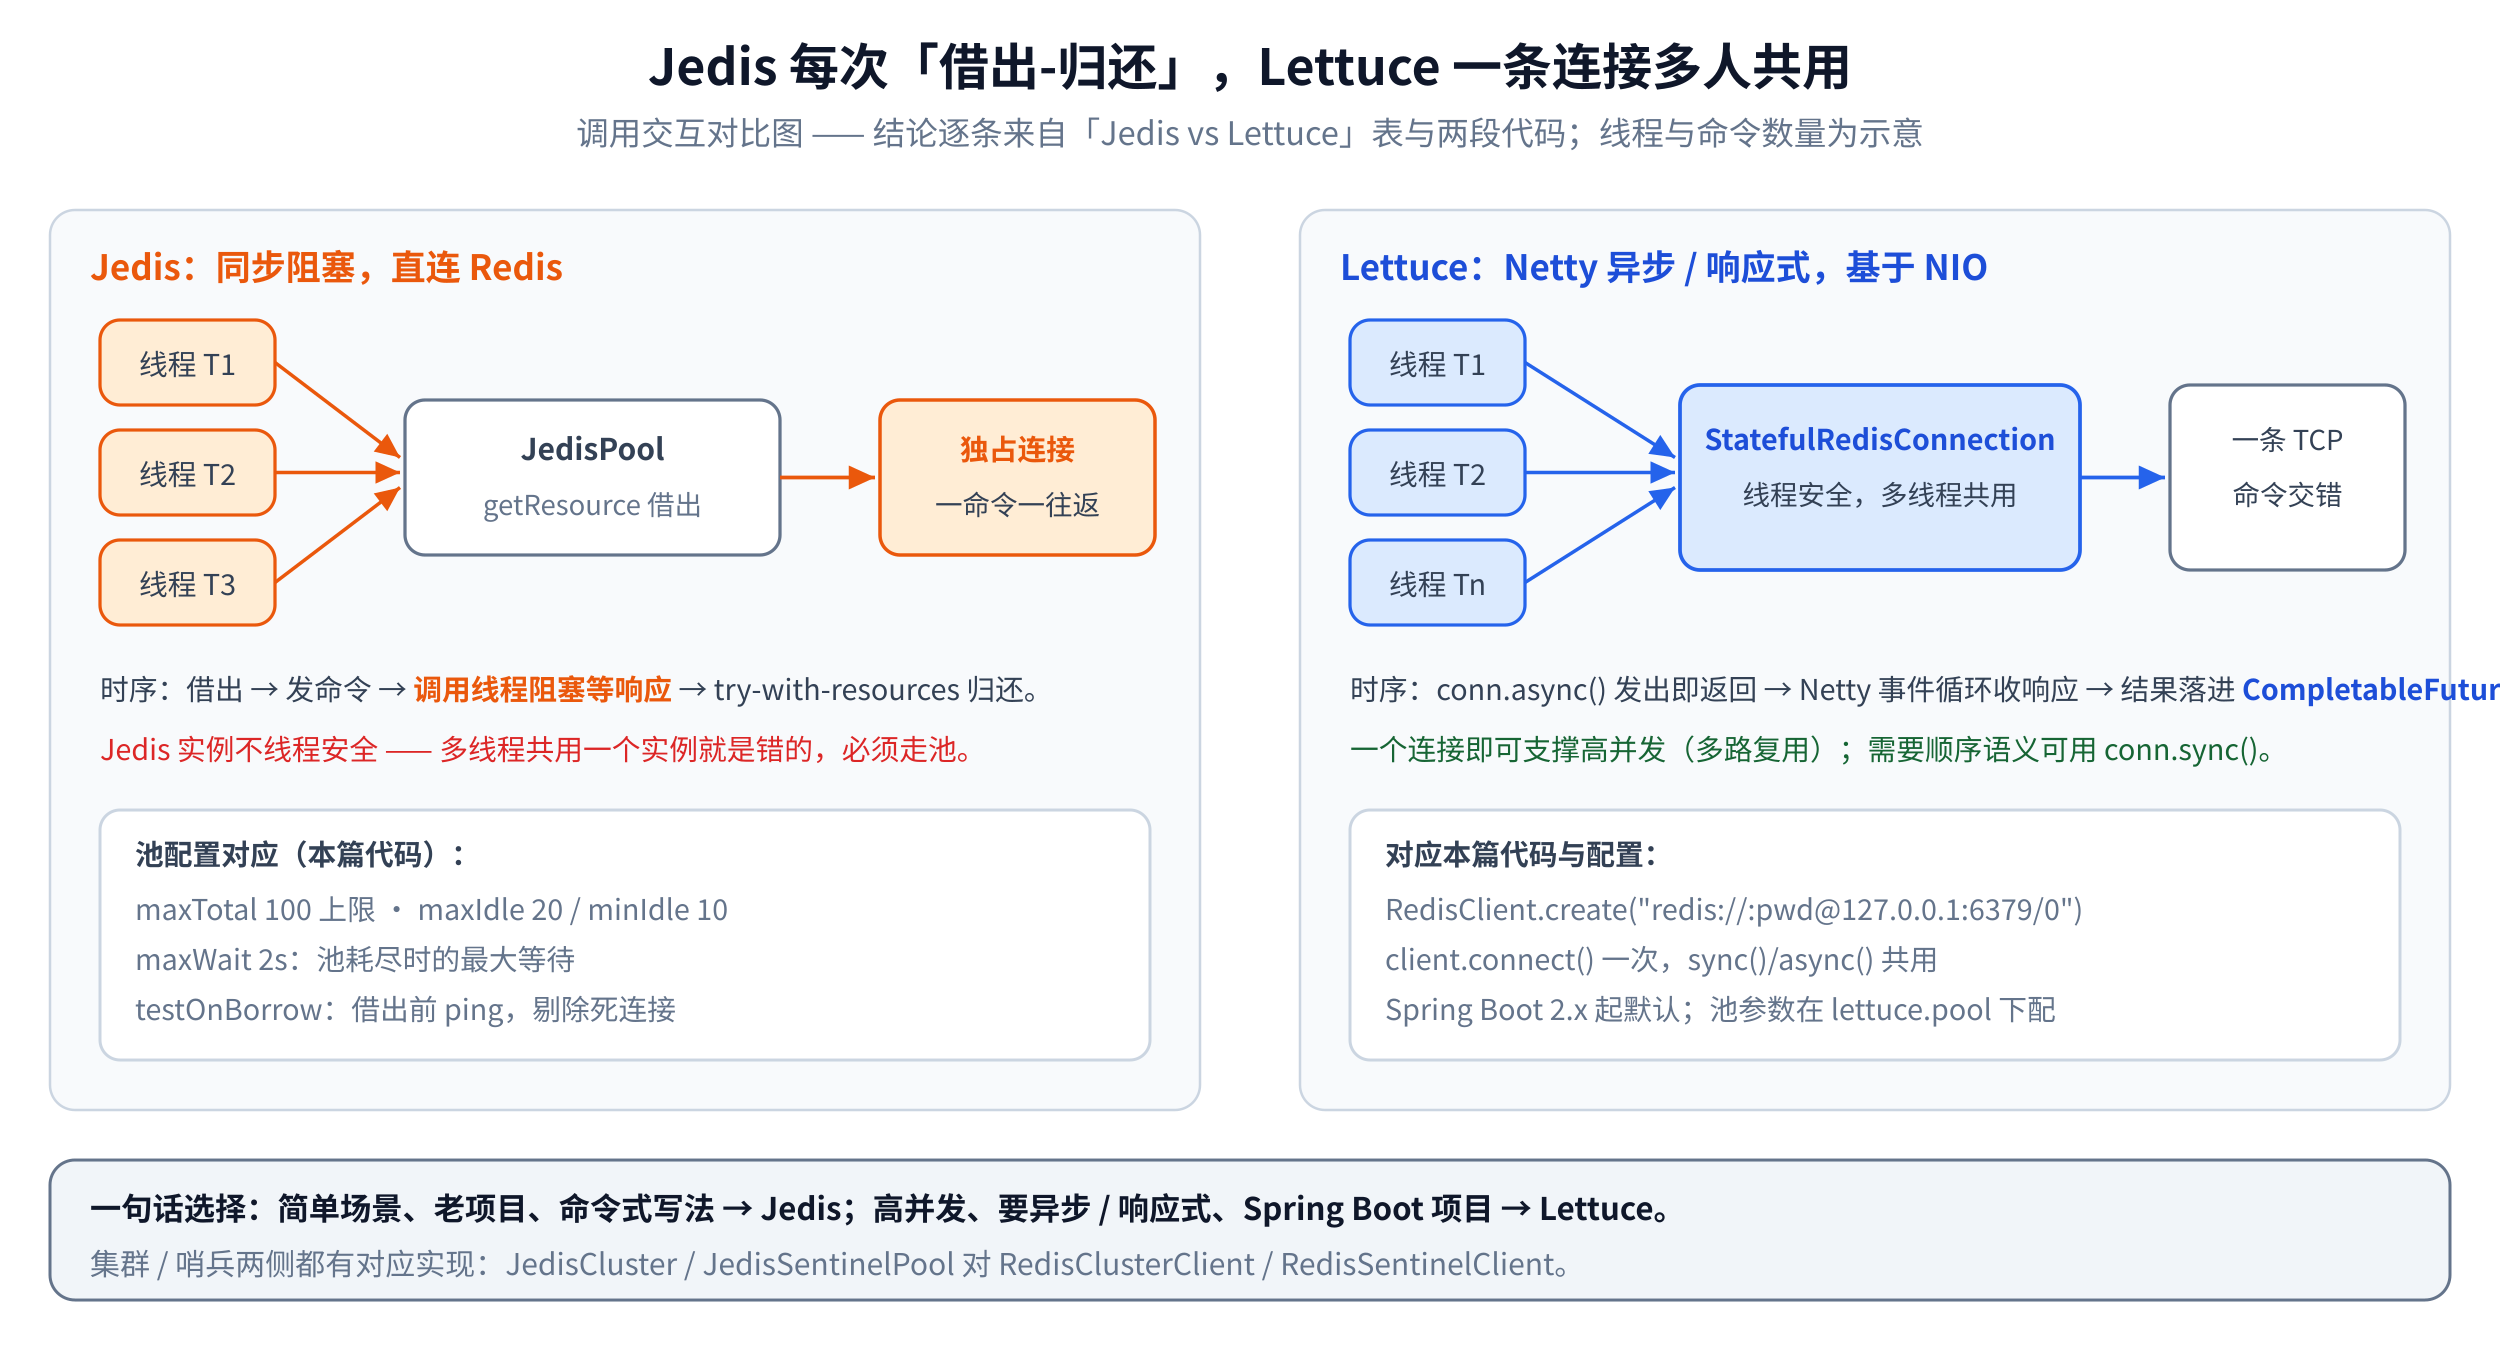
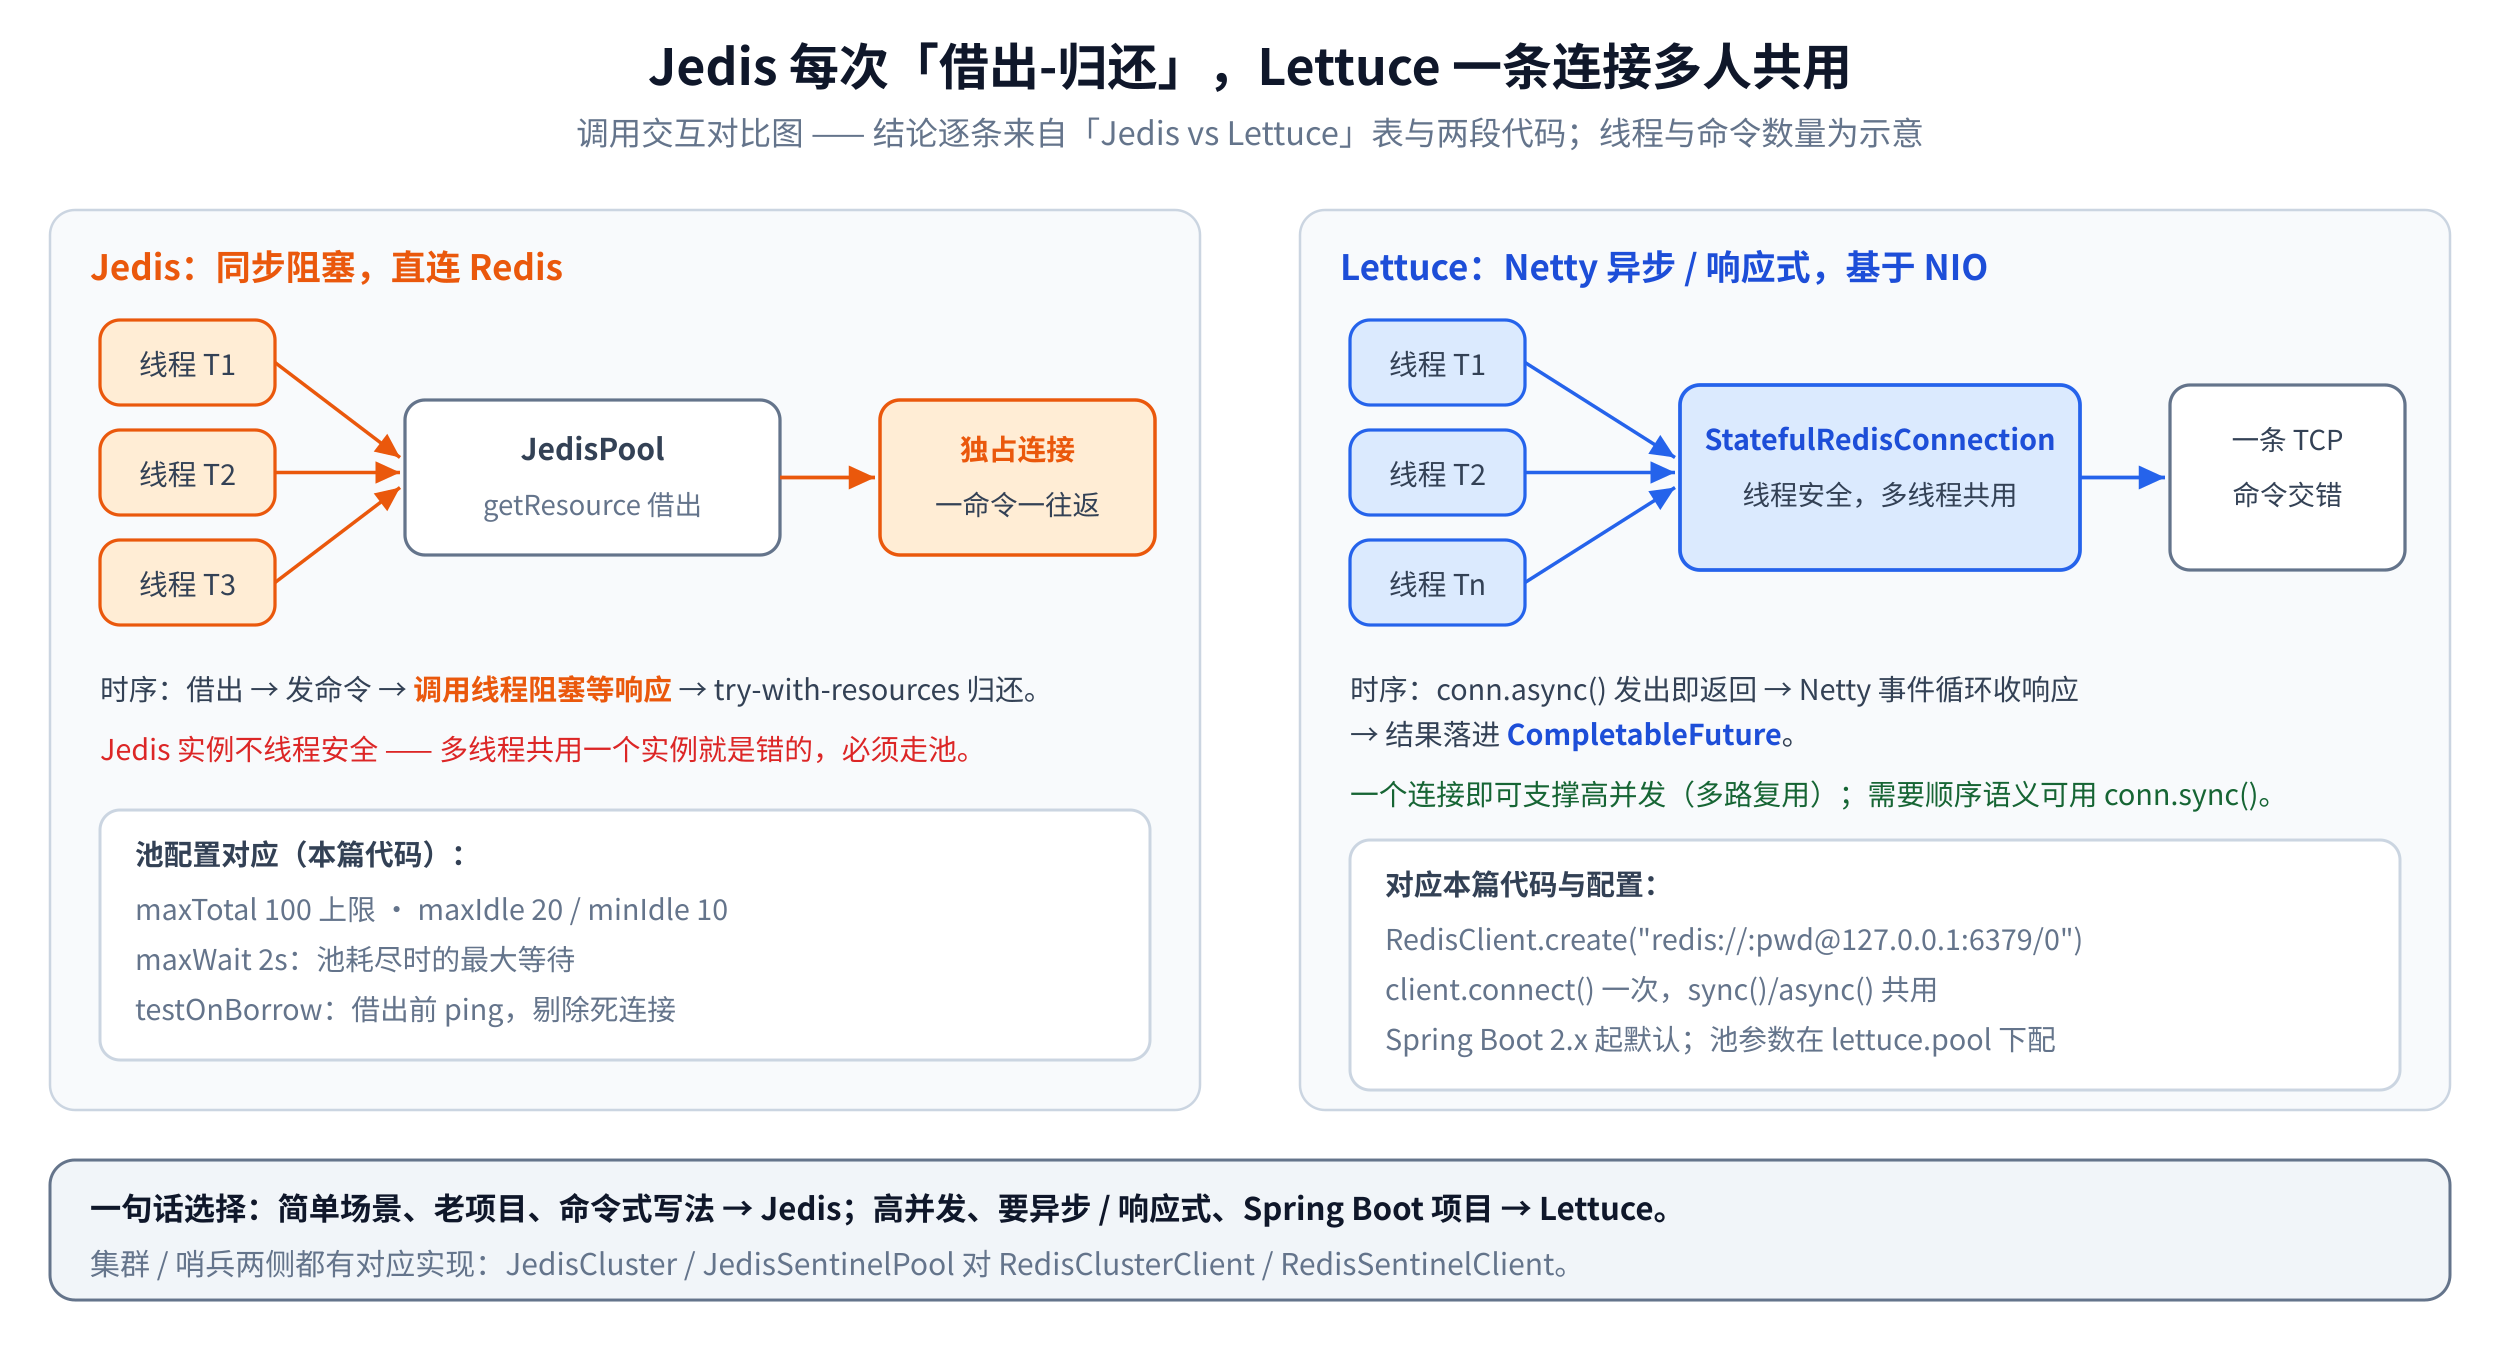
<svg xmlns="http://www.w3.org/2000/svg" viewBox="0 0 1000 540" width="1000" height="540" font-family="Microsoft YaHei, PingFang SC, Noto Sans CJK SC, sans-serif">
  <defs>
    <marker id="arw" markerWidth="9" markerHeight="9" refX="7" refY="3.2" orient="auto">
      <path d="M0,0 L7,3.2 L0,6.4 Z" fill="#334155" />
    </marker>
    <marker id="arwO" markerWidth="9" markerHeight="9" refX="7" refY="3.2" orient="auto">
      <path d="M0,0 L7,3.2 L0,6.4 Z" fill="#ea580c" />
    </marker>
    <marker id="arwB" markerWidth="9" markerHeight="9" refX="7" refY="3.2" orient="auto">
      <path d="M0,0 L7,3.2 L0,6.4 Z" fill="#2563eb" />
    </marker>
  </defs>
  <rect x="0" y="0" width="1000" height="540" fill="#ffffff" />
  <text x="500" y="34" text-anchor="middle" font-size="20" font-weight="bold" fill="#0f172a">Jedis 每次「借出-归还」，Lettuce 一条连接多人共用</text>
  <text x="500" y="58" text-anchor="middle" font-size="13" fill="#64748b">调用交互对比图 —— 结论逐条来自「Jedis vs Lettuce」表与两段代码；线程与命令数量为示意</text>
  <g transform="translate(20,84)">
    <rect x="0" y="0" width="460" height="360" rx="10" fill="#f8fafc" stroke="#cbd5e1" stroke-width="1" />
    <text x="16" y="28" font-size="14" font-weight="bold" fill="#ea580c">Jedis：同步阻塞，直连 Redis</text>
    <rect x="20" y="44" width="70" height="34" rx="8" fill="#ffedd5" stroke="#ea580c" stroke-width="1.3" />
    <text x="55" y="66" text-anchor="middle" font-size="11.5" fill="#334155">线程 T1</text>
    <rect x="20" y="88" width="70" height="34" rx="8" fill="#ffedd5" stroke="#ea580c" stroke-width="1.3" />
    <text x="55" y="110" text-anchor="middle" font-size="11.5" fill="#334155">线程 T2</text>
    <rect x="20" y="132" width="70" height="34" rx="8" fill="#ffedd5" stroke="#ea580c" stroke-width="1.3" />
    <text x="55" y="154" text-anchor="middle" font-size="11.5" fill="#334155">线程 T3</text>
    <line x1="90" y1="61" x2="140" y2="99" stroke="#ea580c" stroke-width="1.4" marker-end="url(#arwO)" />
    <line x1="90" y1="105" x2="140" y2="105" stroke="#ea580c" stroke-width="1.4" marker-end="url(#arwO)" />
    <line x1="90" y1="149" x2="140" y2="111" stroke="#ea580c" stroke-width="1.4" marker-end="url(#arwO)" />
    <rect x="142" y="76" width="150" height="62" rx="8" fill="#ffffff" stroke="#64748b" stroke-width="1.3" />
    <text x="217" y="100" text-anchor="middle" font-size="12" font-weight="bold" fill="#334155">JedisPool</text>
    <text x="217" y="122" text-anchor="middle" font-size="11" fill="#64748b">getResource 借出</text>
    <line x1="292" y1="107" x2="330" y2="107" stroke="#ea580c" stroke-width="1.5" marker-end="url(#arwO)" />
    <rect x="332" y="76" width="110" height="62" rx="8" fill="#ffedd5" stroke="#ea580c" stroke-width="1.4" />
    <text x="387" y="100" text-anchor="middle" font-size="11.5" font-weight="bold" fill="#ea580c">独占连接</text>
    <text x="387" y="122" text-anchor="middle" font-size="11" fill="#334155">一命令一往返</text>
    <text x="20" y="196" font-size="11.5" fill="#334155">时序：借出 → 发命令 → <tspan font-weight="bold" fill="#ea580c">调用线程阻塞等响应</tspan> → try-with-resources 归还。</text>
    <text x="20" y="220" font-size="11.5" fill="#dc2626">Jedis 实例不线程安全 —— 多线程共用一个实例就是错的，必须走池。</text>
    <rect x="20" y="240" width="420" height="100" rx="8" fill="#ffffff" stroke="#cbd5e1" stroke-width="1.2" />
    <text x="34" y="262" font-size="11.5" font-weight="bold" fill="#334155">池配置对应（本篇代码）：</text>
    <text x="34" y="284" font-size="11.5" fill="#64748b">maxTotal 100 上限 · maxIdle 20 / minIdle 10</text>
    <text x="34" y="304" font-size="11.5" fill="#64748b">maxWait 2s：池耗尽时的最大等待</text>
    <text x="34" y="324" font-size="11.5" fill="#64748b">testOnBorrow：借出前 ping，剔除死连接</text>
  </g>
  <g transform="translate(520,84)">
    <rect x="0" y="0" width="460" height="360" rx="10" fill="#f8fafc" stroke="#cbd5e1" stroke-width="1" />
    <text x="16" y="28" font-size="14" font-weight="bold" fill="#1d4ed8">Lettuce：Netty 异步 / 响应式，基于 NIO</text>
    <rect x="20" y="44" width="70" height="34" rx="8" fill="#dbeafe" stroke="#2563eb" stroke-width="1.3" />
    <text x="55" y="66" text-anchor="middle" font-size="11.5" fill="#334155">线程 T1</text>
    <rect x="20" y="88" width="70" height="34" rx="8" fill="#dbeafe" stroke="#2563eb" stroke-width="1.3" />
    <text x="55" y="110" text-anchor="middle" font-size="11.5" fill="#334155">线程 T2</text>
    <rect x="20" y="132" width="70" height="34" rx="8" fill="#dbeafe" stroke="#2563eb" stroke-width="1.3" />
    <text x="55" y="154" text-anchor="middle" font-size="11.5" fill="#334155">线程 Tn</text>
    <line x1="90" y1="61" x2="150" y2="99" stroke="#2563eb" stroke-width="1.4" marker-end="url(#arwB)" />
    <line x1="90" y1="105" x2="150" y2="105" stroke="#2563eb" stroke-width="1.4" marker-end="url(#arwB)" />
    <line x1="90" y1="149" x2="150" y2="111" stroke="#2563eb" stroke-width="1.4" marker-end="url(#arwB)" />
    <rect x="152" y="70" width="160" height="74" rx="8" fill="#dbeafe" stroke="#2563eb" stroke-width="1.5" />
    <text x="232" y="96" text-anchor="middle" font-size="11.5" font-weight="bold" fill="#1d4ed8">StatefulRedisConnection</text>
    <text x="232" y="118" text-anchor="middle" font-size="11" fill="#334155">线程安全，多线程共用</text>
    <line x1="312" y1="107" x2="346" y2="107" stroke="#2563eb" stroke-width="1.5" marker-end="url(#arwB)" />
    <rect x="348" y="70" width="94" height="74" rx="8" fill="#ffffff" stroke="#64748b" stroke-width="1.3" />
    <text x="395" y="96" text-anchor="middle" font-size="11" fill="#334155">一条 TCP</text>
    <text x="395" y="118" text-anchor="middle" font-size="11" fill="#334155">命令交错</text>
-     <text x="20" y="196" font-size="11.5" fill="#334155">时序：conn.async() 发出即返回 → Netty 事件循环收响应 → 结果落进 <tspan font-weight="bold" fill="#1d4ed8">CompletableFuture</tspan>。</text>
-     <text x="20" y="220" font-size="11.5" fill="#166534">一个连接即可支撑高并发（多路复用）；需要顺序语义可用 conn.sync()。</text>
-     <rect x="20" y="240" width="420" height="100" rx="8" fill="#ffffff" stroke="#cbd5e1" stroke-width="1.2" />
-     <text x="34" y="262" font-size="11.5" font-weight="bold" fill="#334155">对应本篇代码与配置：</text>
-     <text x="34" y="284" font-size="11.5" fill="#64748b">RedisClient.create("redis://:pwd@127.0.0.1:6379/0")</text>
-     <text x="34" y="304" font-size="11.5" fill="#64748b">client.connect() 一次，sync()/async() 共用</text>
-     <text x="34" y="324" font-size="11.5" fill="#64748b">Spring Boot 2.x 起默认；池参数在 lettuce.pool 下配</text>
+     <text x="20" y="196" font-size="11.5" fill="#334155">时序：conn.async() 发出即返回 → Netty 事件循环收响应</text>
+     <text x="20" y="214" font-size="11.5" fill="#334155">→ 结果落进 <tspan font-weight="bold" fill="#1d4ed8">CompletableFuture</tspan>。</text>
+     <text x="20" y="238" font-size="11.5" fill="#166534">一个连接即可支撑高并发（多路复用）；需要顺序语义可用 conn.sync()。</text>
+     <rect x="20" y="252" width="420" height="100" rx="8" fill="#ffffff" stroke="#cbd5e1" stroke-width="1.2" />
+     <text x="34" y="274" font-size="11.5" font-weight="bold" fill="#334155">对应本篇代码与配置：</text>
+     <text x="34" y="296" font-size="11.5" fill="#64748b">RedisClient.create("redis://:pwd@127.0.0.1:6379/0")</text>
+     <text x="34" y="316" font-size="11.5" fill="#64748b">client.connect() 一次，sync()/async() 共用</text>
+     <text x="34" y="336" font-size="11.5" fill="#64748b">Spring Boot 2.x 起默认；池参数在 lettuce.pool 下配</text>
  </g>
  <g transform="translate(20,464)">
    <rect x="0" y="0" width="960" height="56" rx="10" fill="#f1f5f9" stroke="#64748b" stroke-width="1.2" />
    <text x="16" y="24" font-size="12.5" font-weight="bold" fill="#0f172a">一句话选择：简单场景、老项目、命令式写法 → Jedis；高并发、要异步 / 响应式、Spring Boot 项目 → Lettuce。</text>
    <text x="16" y="46" font-size="12" fill="#64748b">集群 / 哨兵两侧都有对应实现：JedisCluster / JedisSentinelPool 对 RedisClusterClient / RedisSentinelClient。</text>
  </g>
</svg>
